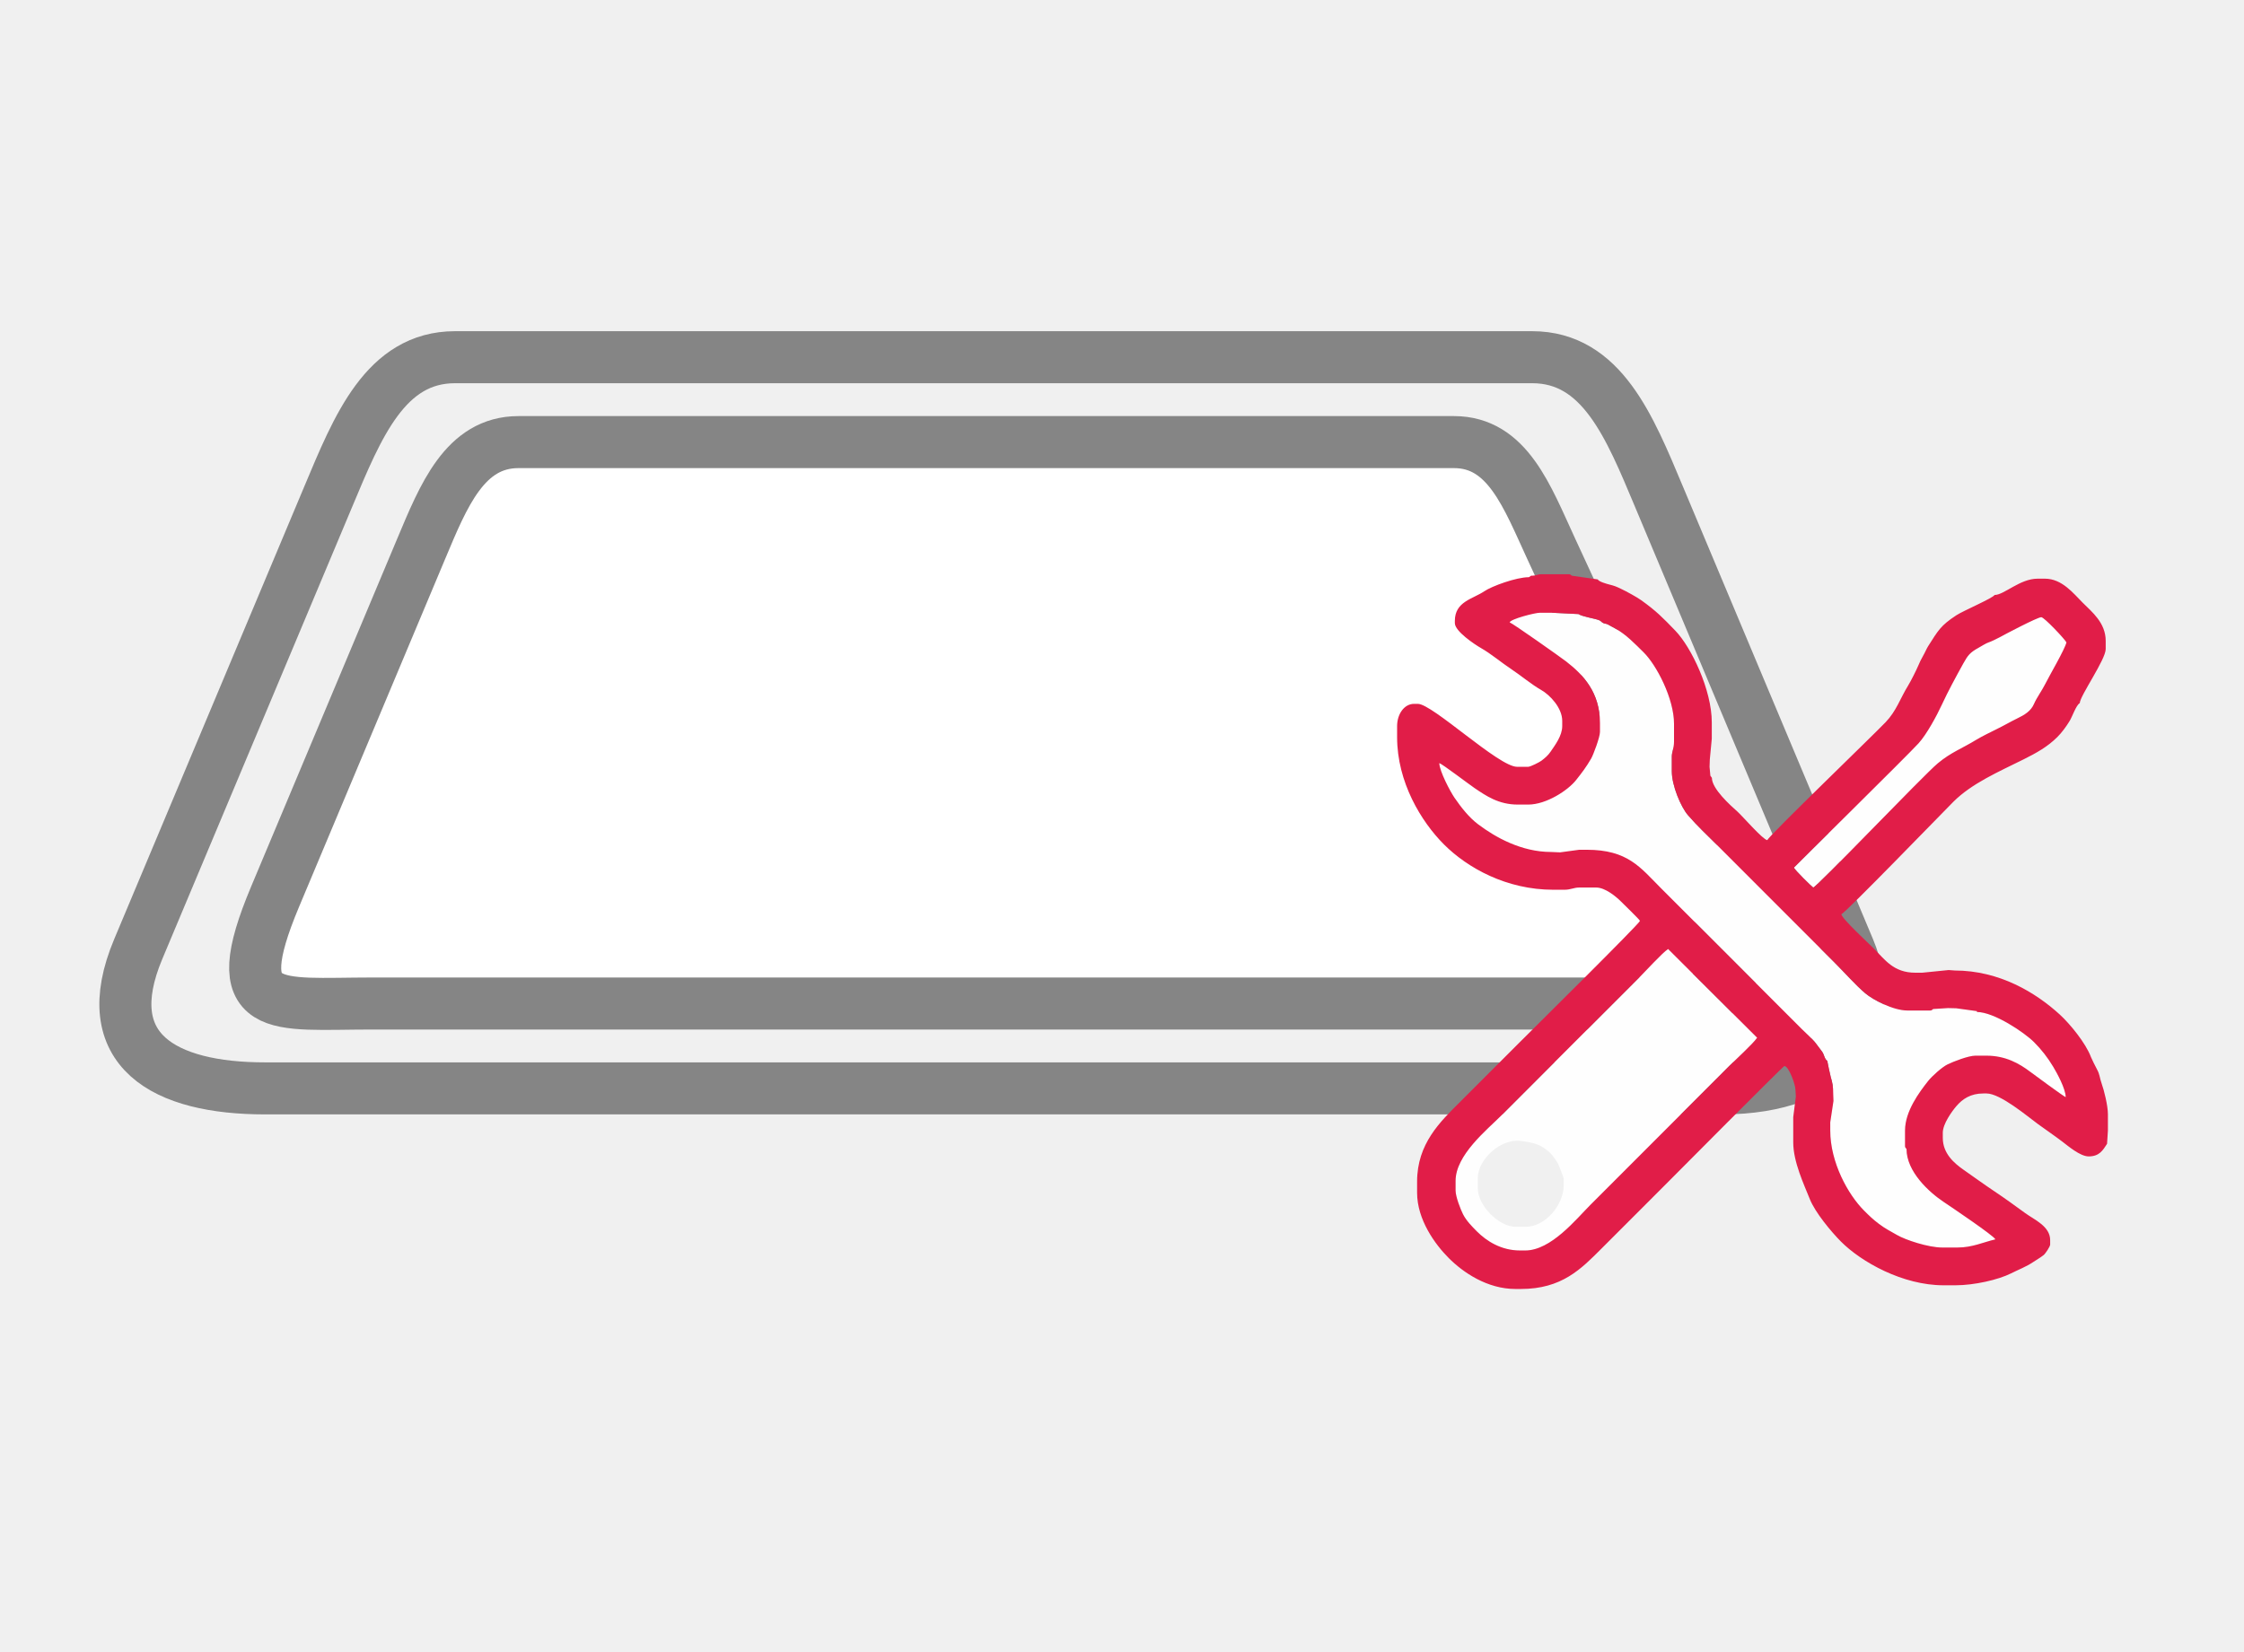
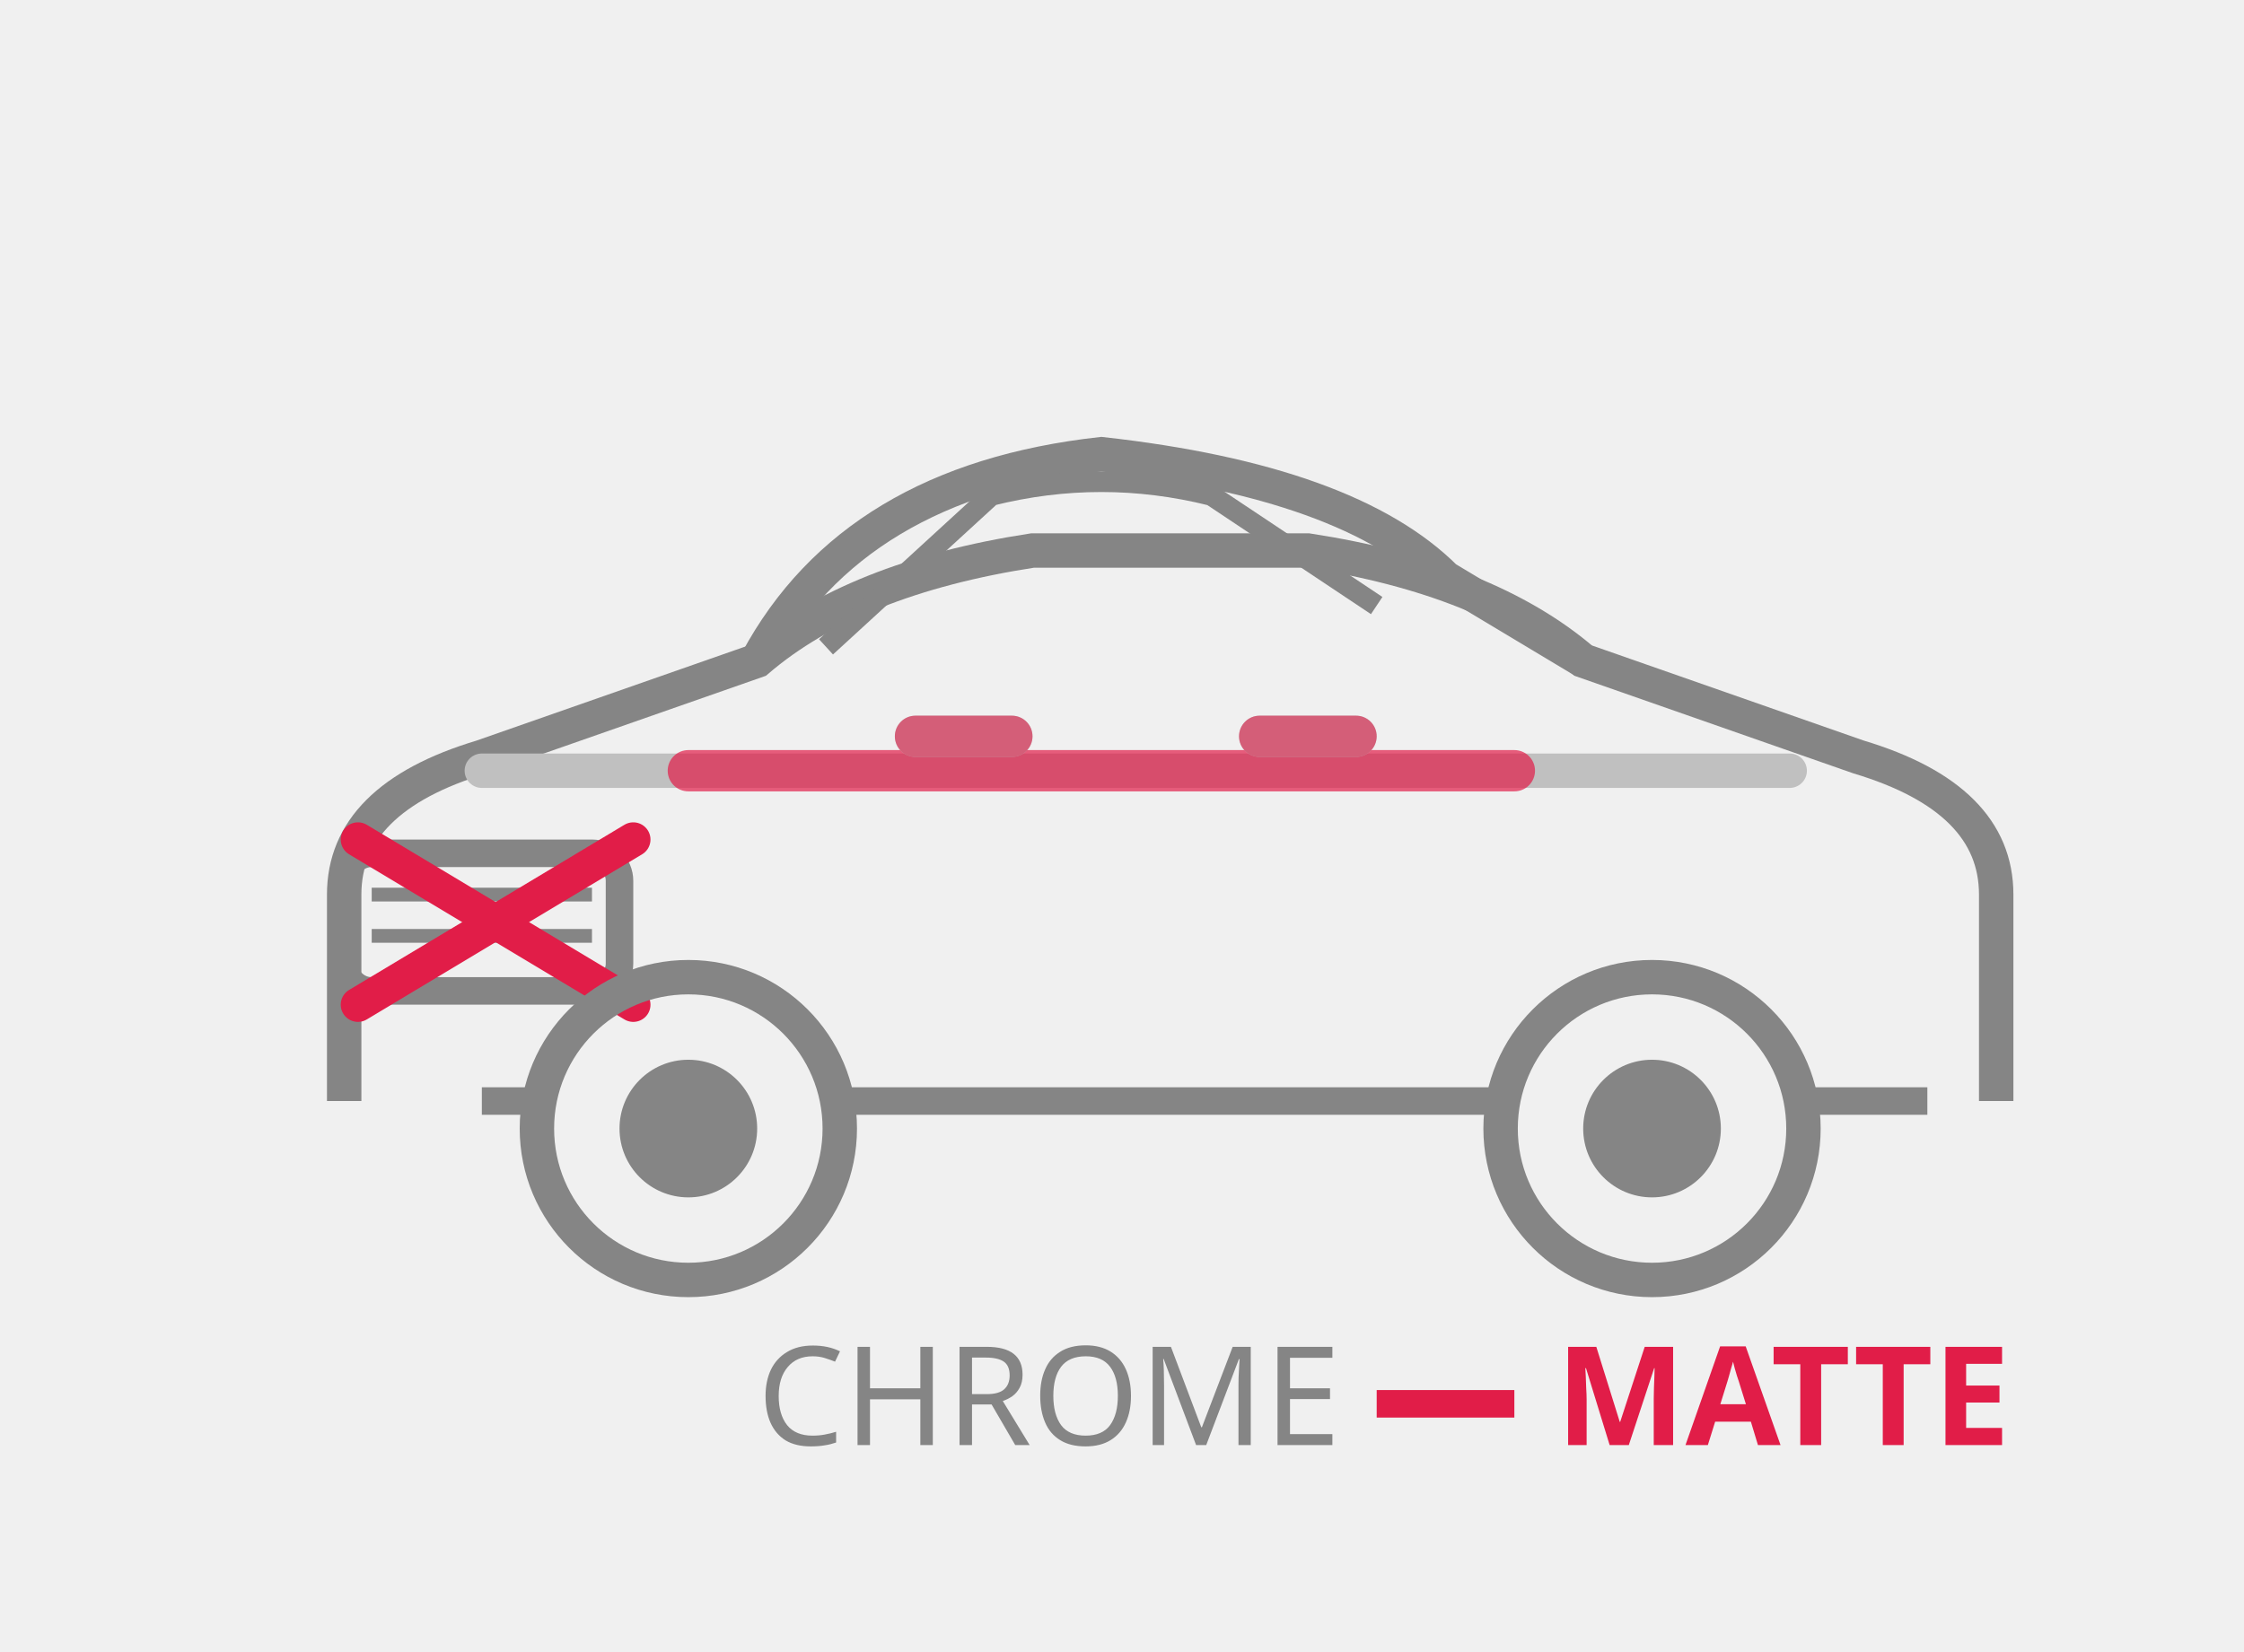
<svg xmlns="http://www.w3.org/2000/svg" width="163" height="120" viewBox="0 0 163 120" fill="none">
-   <path fill-rule="evenodd" clip-rule="evenodd" d="M33.053 25.954H111.293C116.356 25.954 118.377 31.02 120.498 36.073L134.306 68.962C136.565 74.341 133.234 79.081 125.102 79.081H19.245C11.976 79.081 6.935 76.359 10.041 68.962L23.849 36.073C25.971 31.019 27.991 25.954 33.053 25.954Z" stroke="#858585" stroke-width="3.78" />
-   <path fill-rule="evenodd" clip-rule="evenodd" d="M37.656 32.123H105.618C109.505 32.123 110.924 36.084 112.685 39.892L124.363 65.144C127.904 72.8 124.949 72.914 117.296 72.914H27.054C19.92 72.914 16.327 73.86 19.986 65.144L30.588 39.892C32.218 36.012 33.769 32.123 37.656 32.123Z" fill="white" stroke="#858585" stroke-width="3.78" />
-   <g class="icon-animation-10">
-     <path fill-rule="evenodd" clip-rule="evenodd" d="M130.311 63.035C130.311 63.165 131.672 64.488 131.709 64.488C131.941 64.488 139.707 56.337 140.759 55.461C141.727 54.656 142.504 54.396 143.564 53.746C143.933 53.52 144.666 53.159 145.048 52.972C145.583 52.709 146.045 52.436 146.535 52.198C147.054 51.947 147.519 51.673 147.745 51.149C147.943 50.691 148.332 50.164 148.56 49.705C148.89 49.043 149.983 47.191 150.104 46.674C149.973 46.428 148.485 44.844 148.275 44.844C147.999 44.844 145.599 46.108 145.228 46.316C145.08 46.399 144.59 46.634 144.455 46.673C144.285 46.722 143.904 46.962 143.718 47.066C143.105 47.405 142.943 47.602 142.606 48.214C142.085 49.158 141.505 50.219 141.06 51.187C140.678 52.015 139.943 53.367 139.36 54.007C138.552 54.895 130.311 63.014 130.311 63.035Z" fill="#FEFEFE" />
-     <path fill-rule="evenodd" clip-rule="evenodd" d="M109.658 45.221C109.855 45.274 113.352 47.744 113.76 48.059C115.025 49.036 116.219 50.331 116.219 52.54V53.186C116.219 53.56 115.735 54.851 115.575 55.125C115.209 55.751 114.924 56.122 114.488 56.674C113.893 57.429 112.322 58.46 111.002 58.46H110.249C108.855 58.46 107.946 57.827 107.099 57.254C106.715 56.995 104.754 55.501 104.548 55.446C104.562 56.047 105.355 57.529 105.646 57.954C106.126 58.653 106.699 59.389 107.366 59.892C108.62 60.838 110.513 61.904 112.67 61.904L113.319 61.932L114.713 61.743H115.251C118.251 61.743 119.148 63.032 120.643 64.528C122.028 65.914 123.373 67.26 124.758 68.645C126.133 70.022 127.47 71.359 128.845 72.736C129.539 73.43 130.195 74.086 130.889 74.781C131.176 75.068 131.678 75.508 131.903 75.811C132.06 76.023 132.184 76.188 132.341 76.395C132.526 76.639 132.513 76.935 132.731 77.082C132.731 77.128 132.94 78.101 132.977 78.234C133.109 78.702 133.161 78.901 133.161 79.503L133.18 79.991L132.946 81.548V82.141C132.946 84.454 134.232 86.792 135.407 87.966C135.791 88.35 136.048 88.6 136.487 88.93C136.981 89.302 137.263 89.422 137.786 89.729C138.411 90.097 140.082 90.644 141.067 90.644H142.197C143.271 90.644 144.066 90.255 144.94 90.051C144.876 89.814 141.622 87.623 141.165 87.317C140.123 86.621 138.486 85.128 138.486 83.486C138.421 83.388 138.378 83.391 138.378 83.271V82.141C138.378 80.741 139.417 79.355 140.056 78.545C140.335 78.191 141.067 77.531 141.479 77.332C141.877 77.141 142.975 76.705 143.488 76.705H144.295C145.681 76.705 146.677 77.274 147.477 77.879C147.757 78.091 149.927 79.686 150.049 79.719C150.049 79.106 149.391 77.925 149.14 77.507C148.736 76.834 148.292 76.267 147.75 75.722C147.069 75.038 144.85 73.53 143.595 73.53L143.605 73.469L142.089 73.26L141.497 73.246L140.422 73.314C140.325 73.379 140.328 73.422 140.207 73.422H138.54C137.534 73.422 136.061 72.655 135.488 72.17C134.805 71.594 133.996 70.677 133.336 70.018C131.889 68.57 130.481 67.161 129.033 65.712C127.586 64.264 126.178 62.855 124.731 61.407C124.001 60.677 123.282 60.011 122.607 59.227C122.102 58.642 121.437 57.093 121.437 56.039V54.962C121.437 54.646 121.598 54.358 121.598 53.886V52.594C121.598 50.756 120.325 48.315 119.379 47.387C118.788 46.808 118.118 46.101 117.366 45.688C117.183 45.588 116.914 45.435 116.774 45.365C116.646 45.301 116.548 45.332 116.411 45.245C116.295 45.171 116.283 45.107 116.122 45.05C115.761 44.922 114.915 44.8 114.66 44.618L112.724 44.521H111.863C111.488 44.521 109.722 44.982 109.658 45.221Z" fill="#FEFEFE" />
-     <path fill-rule="evenodd" clip-rule="evenodd" d="M107.345 85.585C107.345 84.258 109.004 82.689 110.505 82.903C111.546 83.052 111.906 83.164 112.573 83.744C112.728 83.879 113.085 84.369 113.19 84.58C113.244 84.69 113.584 85.575 113.584 85.638V86.123C113.584 87.579 112.22 89.137 110.841 89.137H110.088C108.877 89.137 107.345 87.603 107.345 86.338V85.585ZM105.731 85.8V86.499C105.731 86.962 106.103 87.894 106.269 88.222C106.506 88.692 106.913 89.108 107.278 89.473C107.977 90.173 109.036 90.859 110.41 90.859H110.787C112.67 90.859 114.486 88.584 115.534 87.535C116.891 86.177 118.21 84.858 119.568 83.499C120.925 82.141 122.243 80.821 123.601 79.463C124.287 78.777 124.933 78.131 125.618 77.445C126.075 76.988 127.333 75.845 127.635 75.4L121.167 68.955C120.736 69.244 119.594 70.502 119.137 70.96C118.451 71.645 117.806 72.292 117.12 72.978C115.763 74.336 114.444 75.656 113.086 77.014C111.729 78.373 110.41 79.692 109.053 81.051C108.009 82.095 105.731 83.924 105.731 85.8Z" fill="#FEFEFE" />
-     <path fill-rule="evenodd" clip-rule="evenodd" d="M105.731 85.8C105.731 83.924 108.009 82.095 109.053 81.051C110.411 79.692 111.729 78.373 113.086 77.014C114.444 75.656 115.763 74.336 117.12 72.978C117.806 72.292 118.451 71.645 119.137 70.96C119.594 70.503 120.736 69.244 121.167 68.955L127.635 75.4C127.333 75.845 126.075 76.988 125.618 77.445C124.933 78.131 124.287 78.777 123.601 79.463C122.243 80.821 120.925 82.141 119.568 83.499C118.21 84.858 116.891 86.177 115.534 87.535C114.486 88.584 112.67 90.859 110.787 90.859H110.411C109.036 90.859 107.977 90.173 107.278 89.473C106.913 89.108 106.506 88.692 106.269 88.222C106.103 87.894 105.731 86.962 105.731 86.499V85.8ZM130.311 63.035C130.311 63.014 138.552 54.895 139.36 54.007C139.943 53.367 140.678 52.015 141.059 51.187C141.505 50.219 142.085 49.158 142.606 48.214C142.943 47.602 143.105 47.405 143.718 47.066C143.904 46.962 144.285 46.722 144.455 46.673C144.59 46.634 145.08 46.399 145.228 46.316C145.599 46.108 147.999 44.844 148.275 44.844C148.485 44.844 149.973 46.428 150.104 46.674C149.983 47.191 148.89 49.043 148.56 49.705C148.332 50.164 147.943 50.691 147.745 51.149C147.519 51.673 147.054 51.947 146.535 52.198C146.045 52.436 145.583 52.709 145.048 52.972C144.666 53.159 143.933 53.52 143.564 53.746C142.504 54.396 141.727 54.656 140.759 55.461C139.707 56.337 131.941 64.488 131.709 64.488C131.672 64.488 130.311 63.165 130.311 63.035ZM131.903 75.811C131.678 75.508 131.176 75.068 130.889 74.781C130.195 74.086 129.539 73.43 128.845 72.736C127.47 71.359 126.133 70.022 124.758 68.645C123.373 67.26 122.028 65.914 120.643 64.528C119.148 63.032 118.251 61.743 115.251 61.743H114.713L113.319 61.932L112.67 61.904C110.513 61.904 108.62 60.837 107.367 59.892C106.699 59.389 106.126 58.653 105.646 57.954C105.355 57.529 104.562 56.047 104.548 55.446C104.754 55.501 106.715 56.995 107.099 57.254C107.946 57.827 108.855 58.46 110.249 58.46H111.002C112.322 58.46 113.893 57.429 114.488 56.674C114.924 56.122 115.209 55.751 115.575 55.125C115.735 54.851 116.219 53.56 116.219 53.186V52.54C116.219 50.331 115.025 49.036 113.76 48.059C113.352 47.744 109.855 45.274 109.658 45.221C109.722 44.982 111.488 44.521 111.863 44.521H112.724L114.66 44.618C114.915 44.8 115.761 44.922 116.122 45.05C116.283 45.107 116.295 45.171 116.411 45.245C116.548 45.332 116.646 45.301 116.775 45.365C116.914 45.435 117.183 45.588 117.366 45.688C118.119 46.101 118.788 46.808 119.379 47.387C120.325 48.315 121.598 50.756 121.598 52.594V53.886C121.598 54.358 121.437 54.646 121.437 54.962V56.039C121.437 57.093 122.103 58.642 122.607 59.227C123.282 60.011 124.001 60.677 124.731 61.407C126.178 62.855 127.586 64.264 129.033 65.712C130.481 67.161 131.889 68.57 133.336 70.018C133.996 70.677 134.805 71.594 135.488 72.17C136.061 72.655 137.534 73.422 138.54 73.422H140.207C140.328 73.422 140.325 73.379 140.422 73.314L141.497 73.246L142.089 73.26L143.605 73.469L143.595 73.53C144.85 73.53 147.069 75.038 147.75 75.722C148.292 76.267 148.736 76.834 149.14 77.507C149.391 77.925 150.049 79.106 150.049 79.719C149.927 79.686 147.757 78.091 147.477 77.879C146.677 77.274 145.681 76.705 144.295 76.705H143.488C142.975 76.705 141.877 77.141 141.479 77.332C141.067 77.531 140.335 78.191 140.056 78.545C139.417 79.355 138.378 80.741 138.378 82.141V83.271C138.378 83.391 138.421 83.388 138.486 83.486C138.486 85.128 140.123 86.621 141.165 87.317C141.622 87.623 144.876 89.814 144.94 90.051C144.066 90.255 143.271 90.644 142.197 90.644H141.067C140.082 90.644 138.411 90.097 137.786 89.729C137.263 89.422 136.981 89.302 136.487 88.93C136.048 88.6 135.791 88.35 135.407 87.966C134.232 86.792 132.946 84.454 132.946 82.141V81.548L133.18 79.991L133.161 79.503C133.161 78.901 133.109 78.702 132.977 78.234C132.94 78.101 132.731 77.128 132.731 77.082C132.513 76.935 132.526 76.639 132.341 76.395C132.184 76.188 132.06 76.023 131.903 75.811ZM111.217 41.831L111.056 41.938C110.137 41.938 108.357 42.594 107.824 42.956C106.975 43.531 105.678 43.706 105.678 45.114V45.275C105.678 45.868 107.113 46.823 107.577 47.088C108.303 47.5 109.062 48.147 109.765 48.611C110.463 49.073 111.238 49.729 111.953 50.136C112.589 50.498 113.477 51.436 113.477 52.379V52.756C113.477 53.47 112.944 54.152 112.638 54.608C112.451 54.887 112.221 55.08 111.962 55.276C111.832 55.375 111.173 55.715 111.002 55.715H110.195C108.862 55.715 104.053 51.141 102.989 51.141H102.72C101.98 51.141 101.483 51.913 101.483 52.756V53.563C101.483 56.83 103.234 59.701 104.884 61.353C106.592 63.062 109.43 64.649 112.831 64.649H113.638C114.096 64.649 114.31 64.488 114.713 64.488H115.951C116.596 64.488 117.384 65.142 117.739 65.497C117.894 65.653 119.123 66.841 119.123 66.91C119.123 67.084 111.22 74.899 110.397 75.722C108.923 77.198 107.488 78.633 106.014 80.109C104.622 81.501 102.935 83.093 102.935 85.854V86.661C102.935 88.614 104.231 90.406 105.234 91.41C106.283 92.46 108.028 93.657 110.088 93.657H110.465C113.45 93.657 114.846 92.206 116.34 90.711C117.823 89.227 119.267 87.782 120.751 86.298C121.548 85.501 129.527 77.458 129.612 77.458C129.939 77.458 130.418 78.819 130.418 79.18L130.448 79.669L130.257 81.172V83.001C130.257 84.426 131.041 86.067 131.461 87.124C131.85 88.1 133.012 89.494 133.712 90.2C135.199 91.698 138.209 93.388 141.175 93.388H142.036C143.413 93.388 145.161 92.985 146.07 92.527C146.646 92.237 147.166 92.05 147.705 91.688C147.981 91.503 148.19 91.392 148.446 91.192C148.573 91.093 148.92 90.573 148.92 90.428V90.106C148.92 89.101 147.773 88.627 147.113 88.147C146.372 87.607 145.632 87.069 144.876 86.564C144.109 86.052 143.374 85.516 142.626 84.993C141.95 84.52 141.121 83.814 141.121 82.679V82.302C141.121 81.662 141.78 80.755 142.102 80.377C142.551 79.853 143.13 79.45 144.08 79.45H144.295C145.31 79.45 147.287 81.131 148.038 81.677C148.633 82.111 149.212 82.501 149.789 82.939C150.209 83.256 151.096 84.024 151.717 84.024C152.502 84.024 152.752 83.571 153.053 83.108L153.115 82.141V80.956C153.115 80.346 152.834 79.206 152.658 78.723C152.519 78.343 152.528 78.072 152.327 77.709C152.234 77.541 151.931 76.934 151.884 76.807C151.506 75.79 150.356 74.388 149.606 73.704C147.879 72.131 145.246 70.516 141.982 70.516L141.549 70.483L139.616 70.677H139.131C137.536 70.677 136.915 69.724 136.106 68.914C135.761 68.569 133.779 66.743 133.753 66.425C134.035 66.35 141.03 59.117 141.888 58.258C143.236 56.91 145.203 56.066 146.984 55.178C147.92 54.711 148.732 54.261 149.444 53.55C149.775 53.22 150.079 52.8 150.331 52.391C150.519 52.086 150.813 51.224 151.071 51.087C151.083 50.563 152.954 47.927 152.954 47.159V46.566C152.954 45.248 151.956 44.465 151.273 43.781C150.619 43.127 149.784 42.046 148.544 42.046H148.006C146.721 42.046 145.576 43.23 144.886 43.23C144.719 43.48 142.614 44.373 142.109 44.703C140.95 45.46 140.782 45.817 140.056 46.953C139.94 47.135 139.821 47.428 139.686 47.66C139.538 47.914 139.45 48.105 139.332 48.381C139.182 48.731 138.801 49.488 138.605 49.807C138.011 50.773 137.762 51.641 136.968 52.474C136.058 53.428 128.449 60.764 128.375 61.044C128.054 61.017 126.56 59.286 126.201 58.967C125.702 58.525 124.341 57.307 124.349 56.516L124.238 56.361L124.179 55.715L124.198 55.18L124.341 53.67V52.486C124.341 50.13 122.855 47.03 121.693 45.825C120.774 44.873 120.327 44.41 119.222 43.616C118.895 43.381 118.129 42.964 117.743 42.782C117.379 42.61 117.302 42.573 116.876 42.465C116.72 42.426 116.123 42.261 116.058 42.1L114.176 41.831C114.079 41.765 114.081 41.723 113.96 41.723H111.97C111.669 41.723 111.64 41.831 111.217 41.831Z" fill="#e11d48" />
-   </g>
+   <path d="M25 80 L25 65 Q25 58, 35 55 L55 48 Q62 42, 75 40 L95 40 Q108 42, 115 48 L135 55 Q145 58, 145 65 L145 80" stroke="#858585" stroke-width="2.5" fill="none" />
+   <path d="M55 48 Q62 35, 80 33 Q98 35, 105 42 L115 48" stroke="#858585" stroke-width="2.5" fill="none" />
+   <path d="M60 47 L72 36 Q80 34, 88 36 L100 44" stroke="#858585" stroke-width="1.5" fill="none" />
+   <rect x="25" y="62" width="20" height="10" rx="2" fill="none" stroke="#858585" stroke-width="2" />
+   <line x1="27" y1="65" x2="43" y2="65" stroke="#858585" stroke-width="1" />
+   <line x1="27" y1="68" x2="43" y2="68" stroke="#858585" stroke-width="1" />
+   <line x1="26" y1="61" x2="46" y2="73" stroke="#e11d48" stroke-width="2.5" stroke-linecap="round" />
+   <line x1="46" y1="61" x2="26" y2="73" stroke="#e11d48" stroke-width="2.5" stroke-linecap="round" />
+   <line x1="35" y1="56" x2="130" y2="56" stroke="#c0c0c0" stroke-width="2.5" stroke-linecap="round" />
+   <line x1="50" y1="56" x2="110" y2="56" stroke="#e11d48" stroke-width="3" stroke-linecap="round" opacity="0.7" />
+   <rect x="65" y="52" width="10" height="3" rx="1.5" fill="#c0c0c0" />
+   <rect x="90" y="52" width="10" height="3" rx="1.5" fill="#c0c0c0" />
+   <rect x="65" y="52" width="10" height="3" rx="1.5" fill="#e11d48" opacity="0.6" />
+   <rect x="90" y="52" width="10" height="3" rx="1.5" fill="#e11d48" opacity="0.6" />
+   <circle cx="50" cy="82" r="11" stroke="#858585" stroke-width="2.5" fill="none" />
+   <circle cx="50" cy="82" r="5" fill="#858585" />
+   <circle cx="120" cy="82" r="11" stroke="#858585" stroke-width="2.5" fill="none" />
+   <circle cx="120" cy="82" r="5" fill="#858585" />
+   <line x1="35" y1="80" x2="40" y2="80" stroke="#858585" stroke-width="2" />
+   <line x1="61" y1="80" x2="109" y2="80" stroke="#858585" stroke-width="2" />
+   <line x1="131" y1="80" x2="140" y2="80" stroke="#858585" stroke-width="2" />
+   <text x="55" y="105" font-family="sans-serif" font-size="10" fill="#858585">CHROME</text>
+   <path d="M100 102 L110 102" stroke="#e11d48" stroke-width="2" marker-end="url(#arr)" />
+   <text x="113" y="105" font-family="sans-serif" font-size="10" fill="#e11d48" font-weight="bold">MATTE</text>
</svg>
